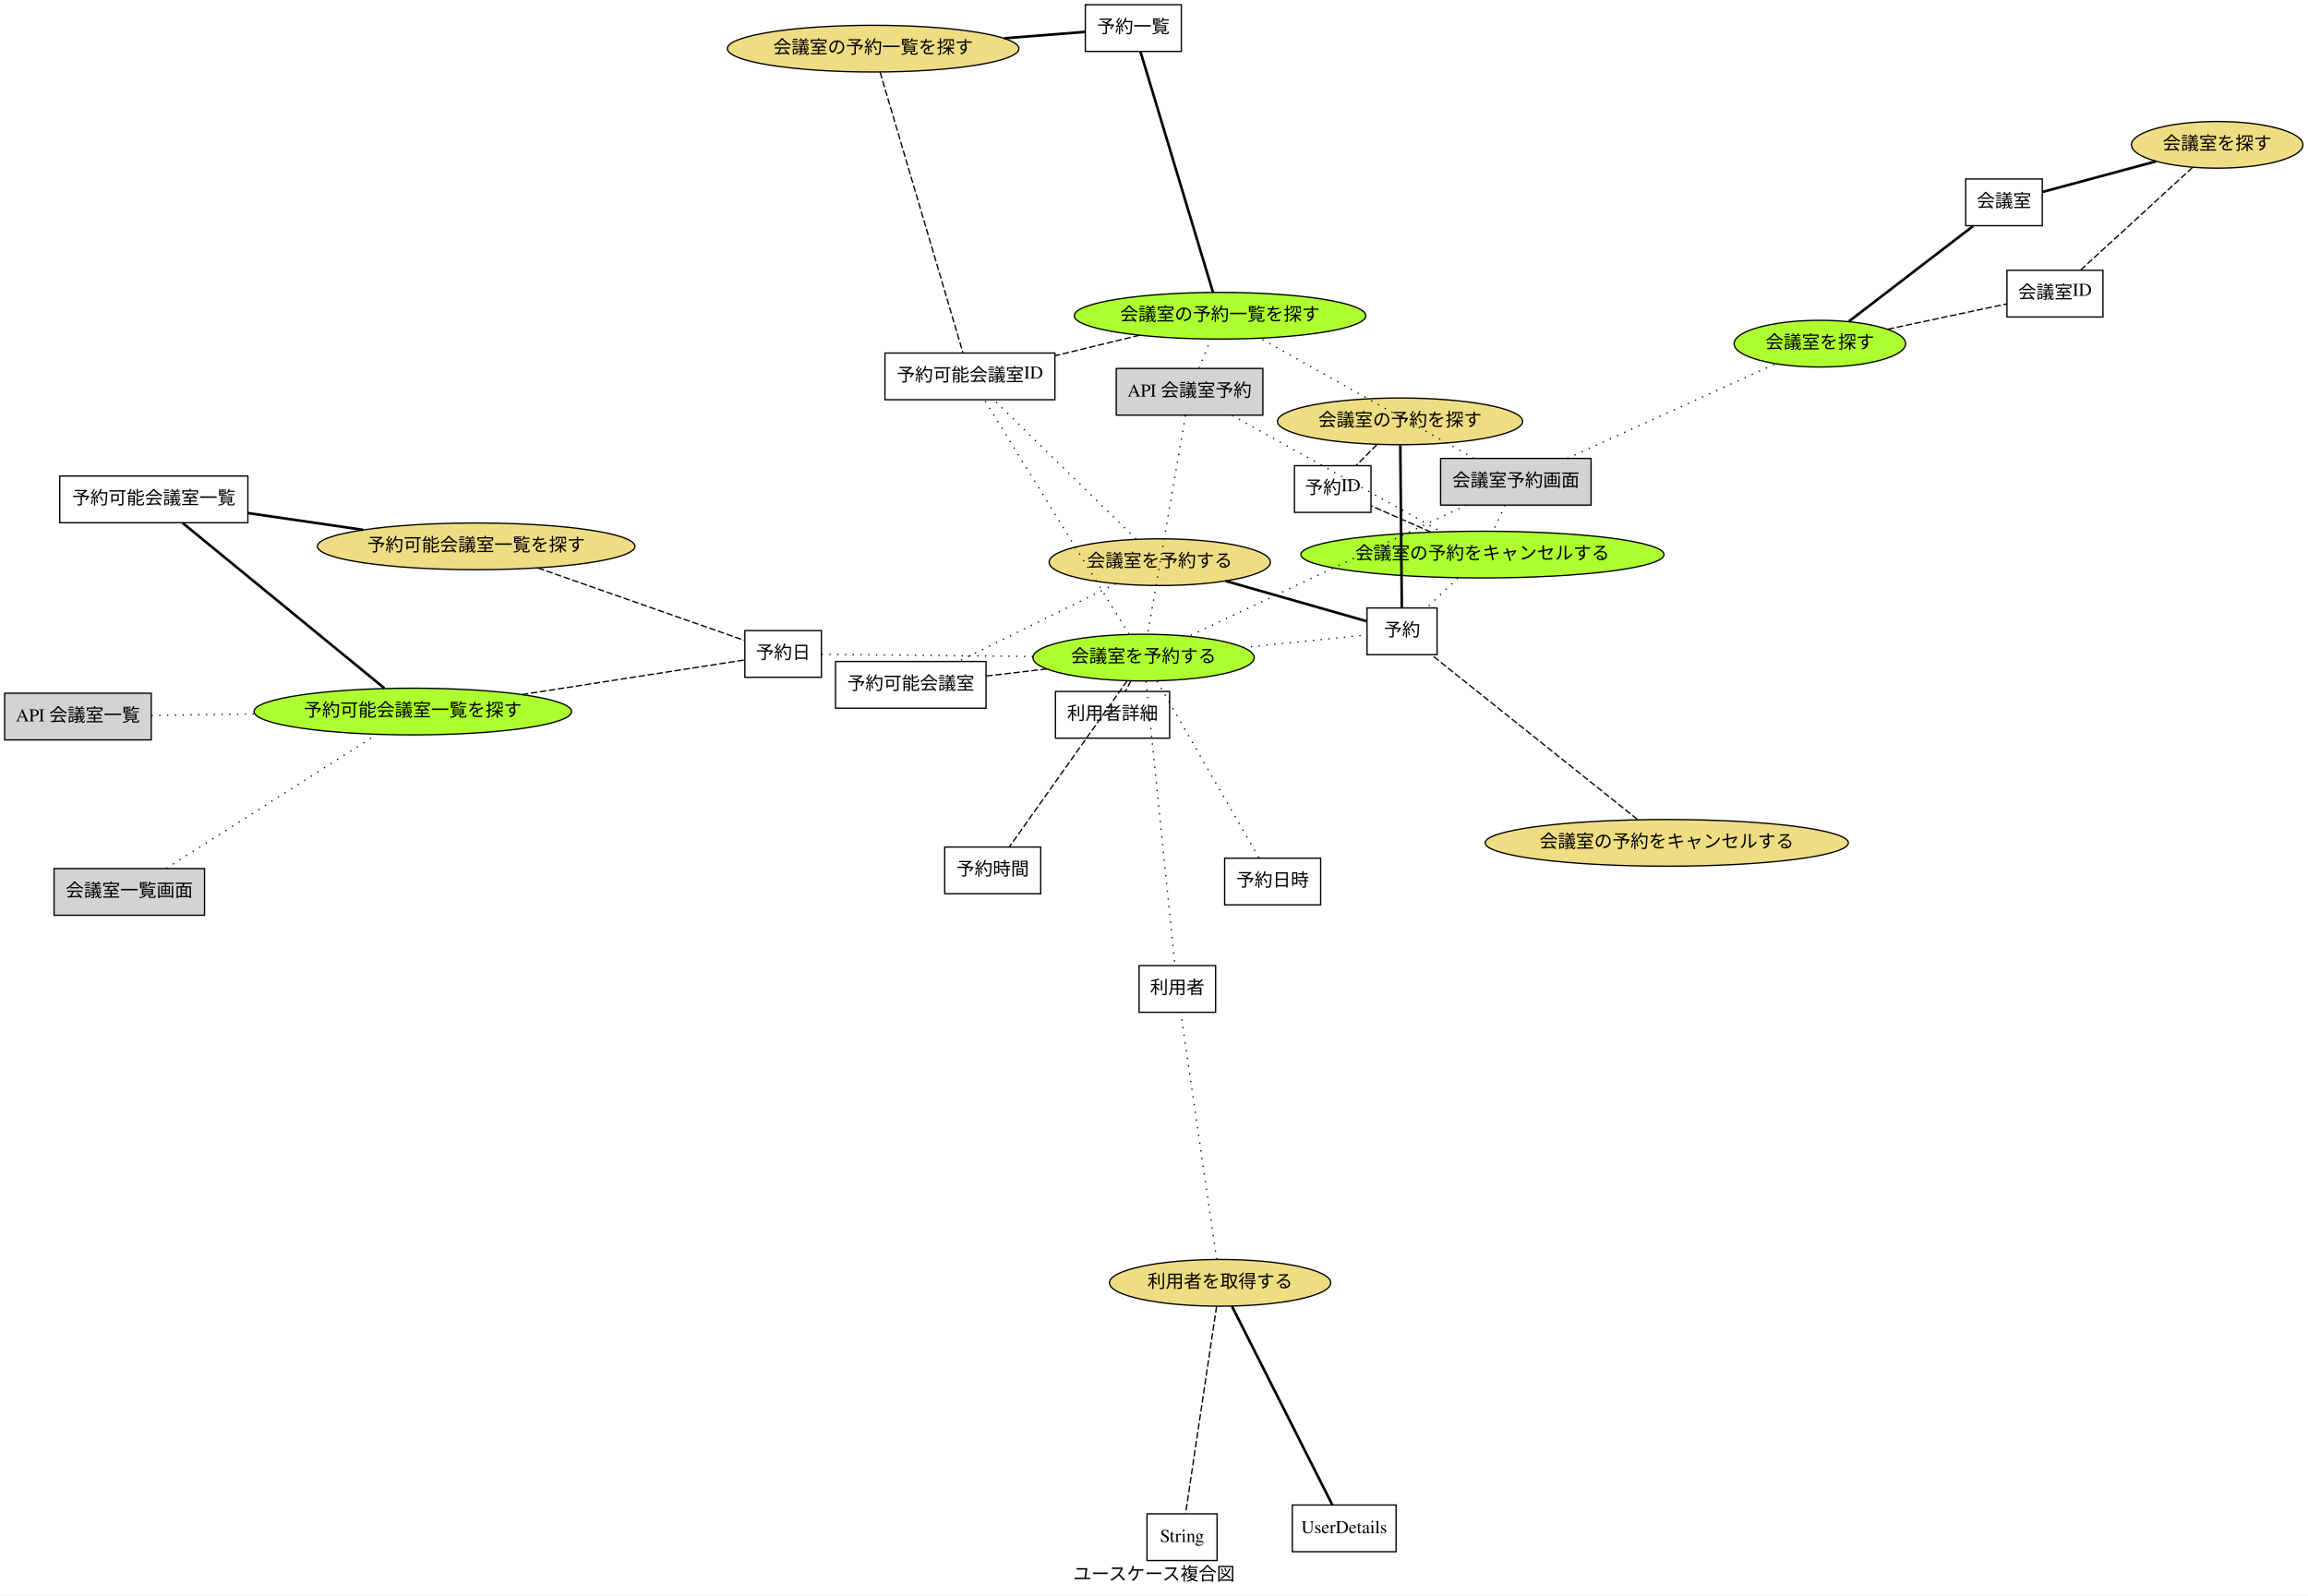
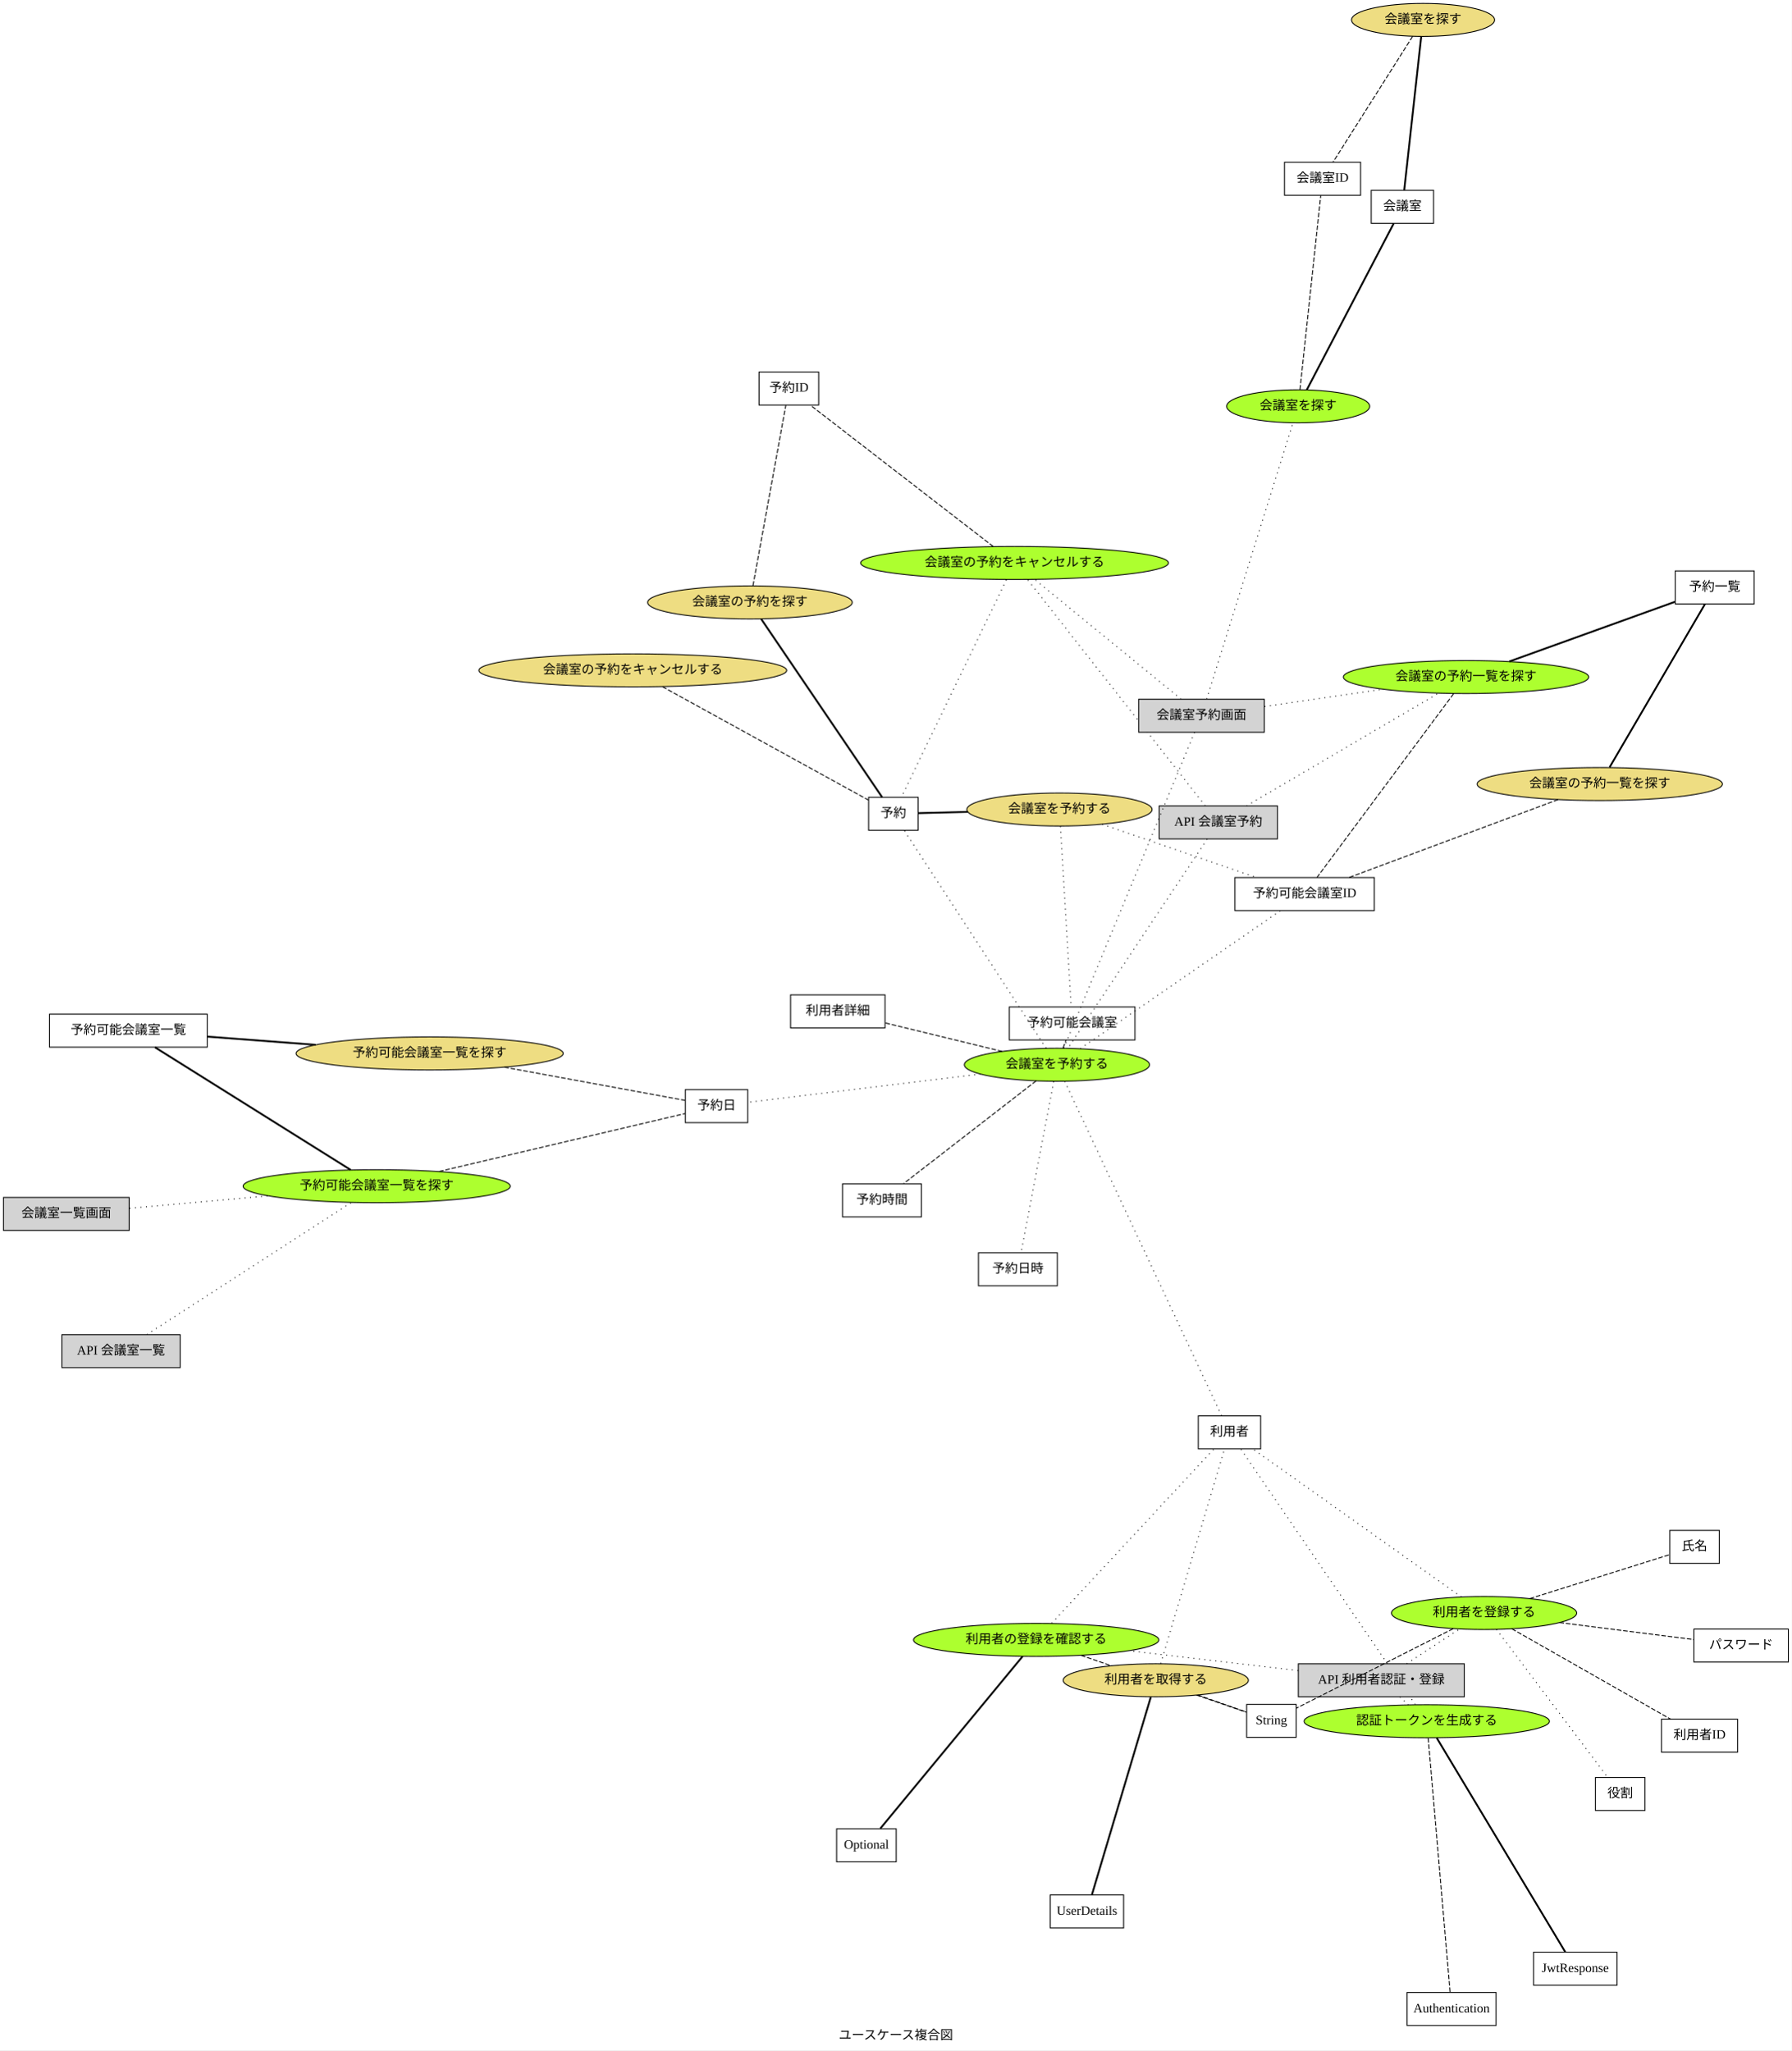
- <svg xmlns="http://www.w3.org/2000/svg" xmlns:xlink="http://www.w3.org/1999/xlink" width="1779px" height="1230px" viewBox="0.00 0.00 1779.00 1230.00">
-   <g id="graph0" class="graph" transform="scale(1.0 1.0) rotate(0) translate(4 1203)">
-     <polygon fill="white" stroke="transparent" points="-4,27 -4,-1203 1775,-1203 1775,27 -4,27" />
-     <text text-anchor="middle" x="885.5" y="15.2" font-family="Times,serif" font-size="14.00">ユースケース複合図</text>
+ <svg xmlns="http://www.w3.org/2000/svg" xmlns:xlink="http://www.w3.org/1999/xlink" width="1954px" height="2236px" viewBox="0.00 0.00 1954.00 2236.00">
+   <g id="graph0" class="graph" transform="scale(1.0 1.0) rotate(0) translate(4 2209)">
+     <polygon fill="white" stroke="transparent" points="-4,27 -4,-2209 1950,-2209 1950,27 -4,27" />
+     <text text-anchor="middle" x="973" y="15.2" font-family="Times New Roman,serif" font-size="14.00">ユースケース複合図
+         </text>
    <g id="node1" class="node">
      <g id="a_node1">
        <a xlink:href="https://github.com/system-sekkei/library/tree/master/src/main/java/mrs/application/coordinator/reservation/ReservationCoordinator.java" xlink:title="ReservationCoordinator.cancelReservedMeetingRoom(ReservationId)">
-           <ellipse fill="greenyellow" stroke="black" cx="1138.66" cy="-775.47" rx="139.98" ry="18" />
-           <text text-anchor="middle" x="1138.66" y="-771.77" font-family="Times,serif" font-size="14.00">
-                         会議室の予約をキャンセルする
+           <ellipse fill="greenyellow" stroke="black" cx="1102.43" cy="-1595.03" rx="167.87" ry="18" />
+           <text text-anchor="middle" x="1102.43" y="-1591.33" font-family="Times New Roman,serif" font-size="14.00">会議室の予約をキャンセルする
                    </text>
        </a>
      </g>
    </g>
    <g id="node2" class="node">
      <g id="a_node2">
        <a xlink:title="ReservationId">
-           <polygon fill="none" stroke="black" points="1052.75,-844 993.75,-844 993.75,-808 1052.75,-808 1052.75,-844" />
-           <text text-anchor="middle" x="1023.25" y="-822.3" font-family="Times,serif" font-size="14.00">予約ID
+           <polygon fill="none" stroke="black" points="888.81,-1803.25 823.81,-1803.25 823.81,-1767.25 888.81,-1767.25 888.81,-1803.25" />
+           <text text-anchor="middle" x="856.31" y="-1781.55" font-family="Times New Roman,serif" font-size="14.00">予約ID
                    </text>
        </a>
      </g>
    </g>
    <g id="edge1" class="edge">
-       <path fill="none" stroke="black" stroke-dasharray="5,2" d="M1098.94,-792.86C1083.82,-799.48 1066.86,-806.9 1052.83,-813.05" />
+       <path fill="none" stroke="black" stroke-dasharray="5,2" d="M1079.28,-1612.92C1032.49,-1649.09 927.13,-1730.52 879.94,-1766.99" />
    </g>
    <g id="node3" class="node">
      <g id="a_node3">
        <a xlink:title="Reservation">
-           <polygon fill="none" stroke="black" points="1103.7,-734.31 1049.7,-734.31 1049.7,-698.31 1103.7,-698.31 1103.7,-734.31" />
-           <text text-anchor="middle" x="1076.7" y="-712.61" font-family="Times,serif" font-size="14.00">予約
+           <polygon fill="none" stroke="black" points="997.26,-1339.46 943.26,-1339.46 943.26,-1303.46 997.26,-1303.46 997.26,-1339.46" />
+           <text text-anchor="middle" x="970.26" y="-1317.76" font-family="Times New Roman,serif" font-size="14.00">予約
                    </text>
        </a>
      </g>
    </g>
    <g id="edge2" class="edge">
-       <path fill="none" stroke="black" stroke-dasharray="1,5" d="M1119.73,-757.4C1112.19,-750.19 1103.51,-741.91 1095.94,-734.68" />
-     </g>
-     <g id="node24" class="node">
-       <g id="a_node24">
+       <path fill="none" stroke="black" stroke-dasharray="1,5" d="M1093.55,-1576.65C1069.48,-1526.82 1003.13,-1389.5 979.1,-1339.76" />
+     </g>
+     <g id="node36" class="node">
+       <g id="a_node36">
        <a xlink:href="https://github.com/system-sekkei/library/tree/master/src/main/java/mrs/application/service/reservation/ReservationService.java" xlink:title="ReservationService.findOne(ReservationId)">
-           <ellipse fill="#eedd82" stroke="black" cx="1075.16" cy="-878.17" rx="94.48" ry="18" />
-           <text text-anchor="middle" x="1075.16" y="-874.47" font-family="Times,serif" font-size="14.00">
-                         会議室の予約を探す
-                     </text>
-         </a>
-       </g>
-     </g>
-     <g id="edge27" class="edge">
-       <path fill="none" stroke="black" stroke-width="2" d="M1076.53,-734.56C1076.23,-765.65 1075.63,-828.53 1075.34,-859.74" />
-     </g>
-     <g id="node26" class="node">
-       <g id="a_node26">
+           <ellipse fill="#eedd82" stroke="black" cx="813.85" cy="-1551.99" rx="111.58" ry="18" />
+           <text text-anchor="middle" x="813.85" y="-1548.29" font-family="Times New Roman,serif" font-size="14.00">会議室の予約を探す
+                     </text>
+         </a>
+       </g>
+     </g>
+     <g id="edge42" class="edge">
+       <path fill="none" stroke="black" stroke-width="2" d="M957.99,-1339.55C928.75,-1382.64 855.25,-1490.98 826.07,-1533.98" />
+     </g>
+     <g id="node38" class="node">
+       <g id="a_node38">
        <a xlink:href="https://github.com/system-sekkei/library/tree/master/src/main/java/mrs/application/service/reservation/ReservationService.java" xlink:title="ReservationService.reserve(Reservation)">
-           <ellipse fill="#eedd82" stroke="black" cx="889.94" cy="-769.62" rx="85.29" ry="18" />
-           <text text-anchor="middle" x="889.94" y="-765.92" font-family="Times,serif" font-size="14.00">
-                         会議室を予約する
-                     </text>
-         </a>
-       </g>
-     </g>
-     <g id="edge31" class="edge">
-       <path fill="none" stroke="black" stroke-width="2" d="M1049.54,-724.06C1021.12,-732.18 975.82,-745.11 940.73,-755.12" />
+           <ellipse fill="#eedd82" stroke="black" cx="1151.39" cy="-1326.1" rx="100.98" ry="18" />
+           <text text-anchor="middle" x="1151.39" y="-1322.4" font-family="Times New Roman,serif" font-size="14.00">会議室を予約する
+                     </text>
+         </a>
+       </g>
+     </g>
+     <g id="edge46" class="edge">
+       <path fill="none" stroke="black" stroke-width="2" d="M997.38,-1322.16C1012.18,-1322.53 1031.53,-1323.03 1051.49,-1323.54" />
    </g>
    <g id="node4" class="node">
      <g id="a_node4">
        <a xlink:title="ReservationsController">
-           <polygon fill="lightgray" stroke="black" points="969.41,-918.96 856.41,-918.96 856.41,-882.96 969.41,-882.96 969.41,-918.96" />
-           <text text-anchor="middle" x="912.91" y="-897.26" font-family="Times,serif" font-size="14.00">API
-                         会議室予約
+           <polygon fill="lightgray" stroke="black" points="1389.16,-1330.05 1260.16,-1330.05 1260.16,-1294.05 1389.16,-1294.05 1389.16,-1330.05" />
+           <text text-anchor="middle" x="1324.66" y="-1308.35" font-family="Times New Roman,serif" font-size="14.00">API 会議室予約
                    </text>
        </a>
      </g>
    </g>
    <g id="edge3" class="edge">
-       <path fill="none" stroke="black" stroke-dasharray="1,5" d="M945.74,-882.71C988.9,-858.72 1064.25,-816.83 1106.89,-793.13" />
+       <path fill="none" stroke="black" stroke-dasharray="1,5" d="M1310.42,-1330.18C1270.28,-1381.3 1156.55,-1526.12 1116.55,-1577.05" />
    </g>
    <g id="node6" class="node">
      <g id="a_node6">
        <a xlink:href="https://github.com/system-sekkei/library/tree/master/src/main/java/mrs/application/coordinator/reservation/ReservationCoordinator.java" xlink:title="ReservationCoordinator.reserveMeetingRoom(ReservedTime, ReservableRoom, ReservationUserDetails)">
-           <ellipse fill="greenyellow" stroke="black" cx="877.47" cy="-696.04" rx="85.29" ry="18" />
-           <text text-anchor="middle" x="877.47" y="-692.34" font-family="Times,serif" font-size="14.00">
-                         会議室を予約する
+           <ellipse fill="greenyellow" stroke="black" cx="1148.66" cy="-1047.74" rx="100.98" ry="18" />
+           <text text-anchor="middle" x="1148.66" y="-1044.04" font-family="Times New Roman,serif" font-size="14.00">会議室を予約する
                    </text>
        </a>
      </g>
    </g>
    <g id="edge13" class="edge">
-       <path fill="none" stroke="black" stroke-dasharray="1,5" d="M909.77,-882.78C903.04,-843.89 887.33,-753.03 880.61,-714.18" />
+       <path fill="none" stroke="black" stroke-dasharray="1,5" d="M1312.56,-1293.89C1280.33,-1245.48 1192.67,-1113.83 1160.61,-1065.69" />
    </g>
    <g id="node21" class="node">
      <g id="a_node21">
        <a xlink:href="https://github.com/system-sekkei/library/tree/master/src/main/java/mrs/application/coordinator/reservation/ReservationCoordinator.java" xlink:title="ReservationCoordinator.searchReservations(ReservableRoomId)">
-           <ellipse fill="greenyellow" stroke="black" cx="936.41" cy="-959.6" rx="112.38" ry="18" />
-           <text text-anchor="middle" x="936.41" y="-955.9" font-family="Times,serif" font-size="14.00">
-                         会議室の予約一覧を探す
+           <ellipse fill="greenyellow" stroke="black" cx="1594.81" cy="-1470.6" rx="133.78" ry="18" />
+           <text text-anchor="middle" x="1594.81" y="-1466.9" font-family="Times New Roman,serif" font-size="14.00">会議室の予約一覧を探す
                    </text>
        </a>
      </g>
    </g>
    <g id="edge24" class="edge">
-       <path fill="none" stroke="black" stroke-dasharray="1,5" d="M920.22,-919.19C923.07,-926.32 926.34,-934.47 929.19,-941.58" />
+       <path fill="none" stroke="black" stroke-dasharray="1,5" d="M1355.39,-1330.09C1407.52,-1360.68 1512.69,-1422.4 1564.52,-1452.82" />
    </g>
    <g id="node5" class="node">
      <g id="a_node5">
        <a xlink:title="ReservationsController">
-           <polygon fill="lightgray" stroke="black" points="1222.4,-849.61 1106.4,-849.61 1106.4,-813.61 1222.4,-813.61 1222.4,-849.61" />
-           <text text-anchor="middle" x="1164.4" y="-827.91" font-family="Times,serif" font-size="14.00">
-                         会議室予約画面
+           <polygon fill="lightgray" stroke="black" points="1374.78,-1446.38 1237.78,-1446.38 1237.78,-1410.38 1374.78,-1410.38 1374.78,-1446.38" />
+           <text text-anchor="middle" x="1306.28" y="-1424.68" font-family="Times New Roman,serif" font-size="14.00">会議室予約画面
                    </text>
        </a>
      </g>
    </g>
    <g id="edge4" class="edge">
-       <path fill="none" stroke="black" stroke-dasharray="1,5" d="M1156.11,-813.54C1153.17,-807.13 1149.87,-799.92 1146.93,-793.51" />
+       <path fill="none" stroke="black" stroke-dasharray="1,5" d="M1284.08,-1446.53C1244.76,-1478.67 1163.37,-1545.21 1124.3,-1577.15" />
    </g>
    <g id="edge14" class="edge">
-       <path fill="none" stroke="black" stroke-dasharray="1,5" d="M1126.3,-813.61C1070.35,-787.17 966.76,-738.23 912.58,-712.62" />
+       <path fill="none" stroke="black" stroke-dasharray="1,5" d="M1298.78,-1410.28C1272.23,-1346.16 1182.83,-1130.25 1156.2,-1065.96" />
    </g>
    <g id="node14" class="node">
      <g id="a_node14">
        <a xlink:href="https://github.com/system-sekkei/library/tree/master/src/main/java/mrs/application/coordinator/reservation/ReservationCoordinator.java" xlink:title="ReservationCoordinator.searchMeetingRoom(RoomId)">
-           <ellipse fill="greenyellow" stroke="black" cx="1398.75" cy="-938.06" rx="66.09" ry="18" />
-           <text text-anchor="middle" x="1398.75" y="-934.36" font-family="Times,serif" font-size="14.00">
-                         会議室を探す
+           <ellipse fill="greenyellow" stroke="black" cx="1411.76" cy="-1765.87" rx="77.99" ry="18" />
+           <text text-anchor="middle" x="1411.76" y="-1762.17" font-family="Times New Roman,serif" font-size="14.00">会議室を探す
                    </text>
        </a>
      </g>
    </g>
    <g id="edge17" class="edge">
-       <path fill="none" stroke="black" stroke-dasharray="1,5" d="M1204.15,-849.67C1249.21,-870.13 1321.9,-903.15 1364.52,-922.52" />
+       <path fill="none" stroke="black" stroke-dasharray="1,5" d="M1311.95,-1446.53C1330.27,-1505.13 1387.71,-1688.91 1406.06,-1747.64" />
    </g>
    <g id="edge25" class="edge">
-       <path fill="none" stroke="black" stroke-dasharray="1,5" d="M1132.22,-849.68C1088.4,-874.28 1010.49,-918.01 967.33,-942.24" />
+       <path fill="none" stroke="black" stroke-dasharray="1,5" d="M1375.02,-1438.44C1413.69,-1444.1 1462.44,-1451.23 1504.2,-1457.34" />
    </g>
    <g id="edge8" class="edge">
-       <path fill="none" stroke="black" stroke-dasharray="1,5" d="M954.21,-703.85C987.76,-707.26 1024.96,-711.05 1049.46,-713.54" />
+       <path fill="none" stroke="black" stroke-dasharray="1,5" d="M1136.95,-1065.7C1104.63,-1115.3 1014.39,-1253.76 982.01,-1303.44" />
    </g>
    <g id="node7" class="node">
      <g id="a_node7">
        <a xlink:title="ReservationUserDetails">
-           <polygon fill="none" stroke="black" points="897.54,-669.95 809.54,-669.95 809.54,-633.95 897.54,-633.95 897.54,-669.95" />
-           <text text-anchor="middle" x="853.54" y="-648.25" font-family="Times,serif" font-size="14.00">
-                         利用者詳細
+           <polygon fill="none" stroke="black" points="961.16,-1123.96 858.16,-1123.96 858.16,-1087.96 961.16,-1087.96 961.16,-1123.96" />
+           <text text-anchor="middle" x="909.66" y="-1102.26" font-family="Times New Roman,serif" font-size="14.00">利用者詳細
                    </text>
        </a>
      </g>
    </g>
    <g id="edge5" class="edge">
-       <path fill="none" stroke="black" stroke-dasharray="5,2" d="M867.74,-678.11C866.29,-675.44 864.79,-672.68 863.34,-670.01" />
+       <path fill="none" stroke="black" stroke-dasharray="5,2" d="M1088.97,-1062.28C1049.7,-1071.85 998.82,-1084.24 961.3,-1093.38" />
    </g>
    <g id="node8" class="node">
      <g id="a_node8">
        <a xlink:title="ReservedTime">
-           <polygon fill="none" stroke="black" points="798.18,-550.02 724.18,-550.02 724.18,-514.02 798.18,-514.02 798.18,-550.02" />
-           <text text-anchor="middle" x="761.18" y="-528.32" font-family="Times,serif" font-size="14.00">予約時間
+           <polygon fill="none" stroke="black" points="1000.81,-917.79 914.81,-917.79 914.81,-881.79 1000.81,-881.79 1000.81,-917.79" />
+           <text text-anchor="middle" x="957.81" y="-896.09" font-family="Times New Roman,serif" font-size="14.00">予約時間
                    </text>
        </a>
      </g>
    </g>
    <g id="edge6" class="edge">
-       <path fill="none" stroke="black" stroke-dasharray="5,2" d="M864.81,-678.17C842.5,-646.71 796.44,-581.74 774.01,-550.12" />
+       <path fill="none" stroke="black" stroke-dasharray="5,2" d="M1126.02,-1030.19C1089.58,-1001.95 1018.3,-946.68 981.32,-918.02" />
    </g>
    <g id="node9" class="node">
      <g id="a_node9">
        <a xlink:title="ReservableRoom">
-           <polygon fill="none" stroke="black" points="756.03,-693.05 640.03,-693.05 640.03,-657.05 756.03,-657.05 756.03,-693.05" />
-           <text text-anchor="middle" x="698.03" y="-671.35" font-family="Times,serif" font-size="14.00">
-                         予約可能会議室
+           <polygon fill="none" stroke="black" points="1233.74,-1110.77 1096.74,-1110.77 1096.74,-1074.77 1233.74,-1074.77 1233.74,-1110.77" />
+           <text text-anchor="middle" x="1165.24" y="-1089.07" font-family="Times New Roman,serif" font-size="14.00">予約可能会議室
                    </text>
        </a>
      </g>
    </g>
    <g id="edge7" class="edge">
-       <path fill="none" stroke="black" stroke-dasharray="5,2" d="M802.93,-687.32C787.33,-685.49 771.1,-683.59 756.2,-681.85" />
+       <path fill="none" stroke="black" stroke-dasharray="5,2" d="M1155.31,-1065.8C1156.39,-1068.74 1157.51,-1071.78 1158.59,-1074.71" />
    </g>
    <g id="node10" class="node">
      <g id="a_node10">
        <a xlink:title="User">
-           <polygon fill="none" stroke="black" points="933,-458.63 874,-458.63 874,-422.63 933,-422.63 933,-458.63" />
-           <text text-anchor="middle" x="903.5" y="-436.93" font-family="Times,serif" font-size="14.00">利用者
+           <polygon fill="none" stroke="black" points="1370.81,-664.8 1302.81,-664.8 1302.81,-628.8 1370.81,-628.8 1370.81,-664.8" />
+           <text text-anchor="middle" x="1336.81" y="-643.1" font-family="Times New Roman,serif" font-size="14.00">利用者
                    </text>
        </a>
      </g>
    </g>
    <g id="edge9" class="edge">
-       <path fill="none" stroke="black" stroke-dasharray="1,5" d="M879.34,-677.67C884.15,-630.54 896.86,-505.77 901.64,-458.83" />
+       <path fill="none" stroke="black" stroke-dasharray="1,5" d="M1157.11,-1029.74C1188.28,-963.3 1296.67,-732.33 1328.16,-665.22" />
    </g>
    <g id="node11" class="node">
      <g id="a_node11">
        <a xlink:title="ReservedDateTime">
-           <polygon fill="none" stroke="black" points="1013.94,-541.42 939.94,-541.42 939.94,-505.42 1013.94,-505.42 1013.94,-541.42" />
-           <text text-anchor="middle" x="976.94" y="-519.72" font-family="Times,serif" font-size="14.00">予約日時
+           <polygon fill="none" stroke="black" points="1149.06,-842.64 1063.06,-842.64 1063.06,-806.64 1149.06,-806.64 1149.06,-842.64" />
+           <text text-anchor="middle" x="1106.06" y="-820.94" font-family="Times New Roman,serif" font-size="14.00">予約日時
                    </text>
        </a>
      </g>
    </g>
    <g id="edge10" class="edge">
-       <path fill="none" stroke="black" stroke-dasharray="1,5" d="M887.93,-677.89C907.03,-644.74 947.36,-574.75 966.47,-541.58" />
+       <path fill="none" stroke="black" stroke-dasharray="1,5" d="M1145.17,-1029.49C1137.17,-987.55 1117.53,-884.72 1109.53,-842.84" />
    </g>
    <g id="node12" class="node">
      <g id="a_node12">
        <a xlink:title="ReservedDate">
-           <polygon fill="none" stroke="black" points="629.13,-716.87 570.13,-716.87 570.13,-680.87 629.13,-680.87 629.13,-716.87" />
-           <text text-anchor="middle" x="599.63" y="-695.17" font-family="Times,serif" font-size="14.00">予約日
+           <polygon fill="none" stroke="black" points="811.43,-1020.59 743.43,-1020.59 743.43,-984.59 811.43,-984.59 811.43,-1020.59" />
+           <text text-anchor="middle" x="777.43" y="-998.89" font-family="Times New Roman,serif" font-size="14.00">予約日
                    </text>
        </a>
      </g>
    </g>
    <g id="edge11" class="edge">
-       <path fill="none" stroke="black" stroke-dasharray="1,5" d="M792.22,-696.91C736.71,-697.47 667.69,-698.18 629.17,-698.57" />
+       <path fill="none" stroke="black" stroke-dasharray="1,5" d="M1065.35,-1037.61C985.4,-1027.89 868.62,-1013.68 811.48,-1006.74" />
    </g>
    <g id="node13" class="node">
      <g id="a_node13">
        <a xlink:title="ReservableRoomId">
-           <polygon fill="none" stroke="black" points="809.12,-930.84 678.12,-930.84 678.12,-894.84 809.12,-894.84 809.12,-930.84" />
-           <text text-anchor="middle" x="743.62" y="-909.14" font-family="Times,serif" font-size="14.00">
-                         予約可能会議室ID
+           <polygon fill="none" stroke="black" points="1494.77,-1251.9 1342.77,-1251.9 1342.77,-1215.9 1494.77,-1215.9 1494.77,-1251.9" />
+           <text text-anchor="middle" x="1418.77" y="-1230.2" font-family="Times New Roman,serif" font-size="14.00">予約可能会議室ID
                    </text>
        </a>
      </g>
    </g>
    <g id="edge12" class="edge">
-       <path fill="none" stroke="black" stroke-dasharray="1,5" d="M866.29,-714.15C841.09,-754.96 780.12,-853.72 754.86,-894.63" />
+       <path fill="none" stroke="black" stroke-dasharray="1,5" d="M1174.07,-1065.26C1225.29,-1100.56 1340.46,-1179.93 1392.43,-1215.75" />
    </g>
    <g id="node16" class="node">
      <g id="a_node16">
        <a xlink:title="RoomId">
-           <polygon fill="none" stroke="black" points="1616.94,-994.62 1542.94,-994.62 1542.94,-958.62 1616.94,-958.62 1616.94,-994.62" />
-           <text text-anchor="middle" x="1579.94" y="-972.92" font-family="Times,serif" font-size="14.00">
-                         会議室ID
+           <polygon fill="none" stroke="black" points="1479.82,-2032.05 1396.82,-2032.05 1396.82,-1996.05 1479.82,-1996.05 1479.82,-2032.05" />
+           <text text-anchor="middle" x="1438.32" y="-2010.35" font-family="Times New Roman,serif" font-size="14.00">会議室ID
                    </text>
        </a>
      </g>
    </g>
    <g id="edge16" class="edge">
-       <path fill="none" stroke="black" stroke-dasharray="5,2" d="M1451.16,-949.21C1480.52,-955.46 1516.45,-963.11 1542.88,-968.73" />
+       <path fill="none" stroke="black" stroke-dasharray="5,2" d="M1413.71,-1784.12C1418.62,-1830.02 1431.45,-1949.85 1436.37,-1995.77" />
    </g>
    <g id="node15" class="node">
      <g id="a_node15">
        <a xlink:title="MeetingRoom">
-           <polygon fill="none" stroke="black" points="1570.17,-1065.02 1511.17,-1065.02 1511.17,-1029.02 1570.17,-1029.02 1570.17,-1065.02" />
-           <text text-anchor="middle" x="1540.67" y="-1043.32" font-family="Times,serif" font-size="14.00">
-                         会議室
+           <polygon fill="none" stroke="black" points="1559.41,-2001.46 1491.41,-2001.46 1491.41,-1965.46 1559.41,-1965.46 1559.41,-2001.46" />
+           <text text-anchor="middle" x="1525.41" y="-1979.76" font-family="Times New Roman,serif" font-size="14.00">会議室
                    </text>
        </a>
      </g>
    </g>
    <g id="edge15" class="edge">
-       <path fill="none" stroke="black" stroke-width="2" d="M1516.92,-1028.78C1490.25,-1008.31 1447.29,-975.33 1421.17,-955.28" />
-     </g>
-     <g id="node27" class="node">
-       <g id="a_node27">
+       <path fill="none" stroke="black" stroke-width="2" d="M1515.92,-1965.28C1494.47,-1924.22 1442.49,-1824.71 1421.15,-1783.84" />
+     </g>
+     <g id="node39" class="node">
+       <g id="a_node39">
        <a xlink:href="https://github.com/system-sekkei/library/tree/master/src/main/java/mrs/application/service/room/RoomService.java" xlink:title="RoomService.findMeetingRoom(RoomId)">
-           <ellipse fill="#eedd82" stroke="black" cx="1704.99" cy="-1091.35" rx="66.09" ry="18" />
-           <text text-anchor="middle" x="1704.99" y="-1087.65" font-family="Times,serif" font-size="14.00">
-                         会議室を探す
-                     </text>
-         </a>
-       </g>
-     </g>
-     <g id="edge34" class="edge">
-       <path fill="none" stroke="black" stroke-width="2" d="M1570.43,-1055.05C1594.75,-1061.61 1629.59,-1071.01 1657.73,-1078.6" />
+           <ellipse fill="#eedd82" stroke="black" cx="1547.94" cy="-2187.27" rx="77.99" ry="18" />
+           <text text-anchor="middle" x="1547.94" y="-2183.57" font-family="Times New Roman,serif" font-size="14.00">会議室を探す
+                     </text>
+         </a>
+       </g>
+     </g>
+     <g id="edge49" class="edge">
+       <path fill="none" stroke="black" stroke-width="2" d="M1527.41,-2001.54C1531.69,-2040.22 1541.68,-2130.58 1545.95,-2169.22" />
    </g>
    <g id="node17" class="node">
      <g id="a_node17">
        <a xlink:href="https://github.com/system-sekkei/library/tree/master/src/main/java/mrs/application/coordinator/reservation/ReservationCoordinator.java" xlink:title="ReservationCoordinator.searchReservableRooms(ReservedDate)">
-           <ellipse fill="greenyellow" stroke="black" cx="314.21" cy="-654.47" rx="122.38" ry="18" />
-           <text text-anchor="middle" x="314.21" y="-650.77" font-family="Times,serif" font-size="14.00">
-                         予約可能会議室一覧を探す
+           <ellipse fill="greenyellow" stroke="black" cx="406.79" cy="-915.28" rx="145.67" ry="18" />
+           <text text-anchor="middle" x="406.79" y="-911.58" font-family="Times New Roman,serif" font-size="14.00">予約可能会議室一覧を探す
                    </text>
        </a>
      </g>
    </g>
    <g id="edge19" class="edge">
-       <path fill="none" stroke="black" stroke-dasharray="5,2" d="M398.3,-667.55C456.19,-676.56 529.64,-687.98 569.9,-694.24" />
+       <path fill="none" stroke="black" stroke-dasharray="5,2" d="M474.77,-931.3C554.18,-950.01 682.44,-980.22 743.29,-994.55" />
    </g>
    <g id="node18" class="node">
      <g id="a_node18">
        <a xlink:title="ReservableRooms">
-           <polygon fill="none" stroke="black" points="187.06,-836.04 42.06,-836.04 42.06,-800.04 187.06,-800.04 187.06,-836.04" />
-           <text text-anchor="middle" x="114.56" y="-814.34" font-family="Times,serif" font-size="14.00">
-                         予約可能会議室一覧
+           <polygon fill="none" stroke="black" points="222,-1102.92 50,-1102.92 50,-1066.92 222,-1066.92 222,-1102.92" />
+           <text text-anchor="middle" x="136" y="-1081.22" font-family="Times New Roman,serif" font-size="14.00">予約可能会議室一覧
                    </text>
        </a>
      </g>
    </g>
    <g id="edge18" class="edge">
-       <path fill="none" stroke="black" stroke-width="2" d="M136.69,-799.91C175.17,-768.39 253.95,-703.84 292.29,-672.43" />
-     </g>
-     <g id="node28" class="node">
-       <g id="a_node28">
+       <path fill="none" stroke="black" stroke-width="2" d="M164.97,-1066.77C217.23,-1034.03 326.62,-965.51 378.42,-933.05" />
+     </g>
+     <g id="node40" class="node">
+       <g id="a_node40">
        <a xlink:href="https://github.com/system-sekkei/library/tree/master/src/main/java/mrs/application/service/room/RoomService.java" xlink:title="RoomService.findReservableRooms(ReservedDate)">
-           <ellipse fill="#eedd82" stroke="black" cx="363.03" cy="-781.83" rx="122.38" ry="18" />
-           <text text-anchor="middle" x="363.03" y="-778.13" font-family="Times,serif" font-size="14.00">
-                         予約可能会議室一覧を探す
-                     </text>
-         </a>
-       </g>
-     </g>
-     <g id="edge36" class="edge">
-       <path fill="none" stroke="black" stroke-width="2" d="M187.1,-807.47C214.88,-803.42 246.87,-798.76 275.89,-794.53" />
+           <ellipse fill="#eedd82" stroke="black" cx="464.53" cy="-1060.07" rx="145.67" ry="18" />
+           <text text-anchor="middle" x="464.53" y="-1056.37" font-family="Times New Roman,serif" font-size="14.00">予約可能会議室一覧を探す
+                     </text>
+         </a>
+       </g>
+     </g>
+     <g id="edge51" class="edge">
+       <path fill="none" stroke="black" stroke-width="2" d="M222.32,-1078.39C258.34,-1075.67 300.88,-1072.45 340.18,-1069.48" />
    </g>
    <g id="node19" class="node">
      <g id="a_node19">
        <a xlink:title="RoomsController">
-           <polygon fill="lightgray" stroke="black" points="112.59,-668.6 -0.41,-668.6 -0.41,-632.6 112.59,-632.6 112.59,-668.6" />
-           <text text-anchor="middle" x="56.09" y="-646.9" font-family="Times,serif" font-size="14.00">API
-                         会議室一覧
+           <polygon fill="lightgray" stroke="black" points="192.49,-753.35 63.49,-753.35 63.49,-717.35 192.49,-717.35 192.49,-753.35" />
+           <text text-anchor="middle" x="127.99" y="-731.65" font-family="Times New Roman,serif" font-size="14.00">API 会議室一覧
                    </text>
        </a>
      </g>
    </g>
    <g id="edge20" class="edge">
-       <path fill="none" stroke="black" stroke-dasharray="1,5" d="M112.73,-651.45C136.33,-651.81 164.7,-652.23 192.61,-652.65" />
+       <path fill="none" stroke="black" stroke-dasharray="1,5" d="M156,-753.42C209.57,-788 325.97,-863.13 379.21,-897.49" />
    </g>
    <g id="node20" class="node">
      <g id="a_node20">
        <a xlink:title="RoomsController">
-           <polygon fill="lightgray" stroke="black" points="153.66,-533.43 37.66,-533.43 37.66,-497.43 153.66,-497.43 153.66,-533.43" />
-           <text text-anchor="middle" x="95.66" y="-511.73" font-family="Times,serif" font-size="14.00">
-                         会議室一覧画面
+           <polygon fill="lightgray" stroke="black" points="136.82,-903.04 -0.18,-903.04 -0.18,-867.04 136.82,-867.04 136.82,-903.04" />
+           <text text-anchor="middle" x="68.32" y="-881.34" font-family="Times New Roman,serif" font-size="14.00">会議室一覧画面
                    </text>
        </a>
      </g>
    </g>
    <g id="edge21" class="edge">
-       <path fill="none" stroke="black" stroke-dasharray="1,5" d="M124.23,-533.6C166.35,-560.4 244.6,-610.19 286.32,-636.73" />
+       <path fill="none" stroke="black" stroke-dasharray="1,5" d="M137.23,-891.19C180.71,-895.08 238.04,-900.2 288.64,-904.73" />
    </g>
    <g id="edge23" class="edge">
-       <path fill="none" stroke="black" stroke-dasharray="5,2" d="M874.35,-944.55C853.54,-939.5 830.28,-933.86 809.22,-928.75" />
+       <path fill="none" stroke="black" stroke-dasharray="5,2" d="M1581.28,-1452.42C1548.52,-1408.36 1465.15,-1296.26 1432.34,-1252.14" />
    </g>
    <g id="node22" class="node">
      <g id="a_node22">
        <a xlink:title="Reservations">
-           <polygon fill="none" stroke="black" points="906.58,-1199.36 832.58,-1199.36 832.58,-1163.36 906.58,-1163.36 906.58,-1199.36" />
-           <text text-anchor="middle" x="869.58" y="-1177.66" font-family="Times,serif" font-size="14.00">
-                         予約一覧
+           <polygon fill="none" stroke="black" points="1908.98,-1586.32 1822.98,-1586.32 1822.98,-1550.32 1908.98,-1550.32 1908.98,-1586.32" />
+           <text text-anchor="middle" x="1865.98" y="-1564.62" font-family="Times New Roman,serif" font-size="14.00">予約一覧
                    </text>
        </a>
      </g>
    </g>
    <g id="edge22" class="edge">
-       <path fill="none" stroke="black" stroke-width="2" d="M875.05,-1163.21C887.61,-1121.53 918.41,-1019.32 930.96,-977.69" />
+       <path fill="none" stroke="black" stroke-width="2" d="M1822.71,-1552.72C1773.36,-1534.94 1692.95,-1505.96 1642.02,-1487.61" />
+     </g>
+     <g id="node37" class="node">
+       <g id="a_node37">
+         <a xlink:href="https://github.com/system-sekkei/library/tree/master/src/main/java/mrs/application/service/reservation/ReservationService.java" xlink:title="ReservationService.findReservations(ReservableRoomId)">
+           <ellipse fill="#eedd82" stroke="black" cx="1740.67" cy="-1353.9" rx="133.78" ry="18" />
+           <text text-anchor="middle" x="1740.67" y="-1350.2" font-family="Times New Roman,serif" font-size="14.00">会議室の予約一覧を探す
+                     </text>
+         </a>
+       </g>
+     </g>
+     <g id="edge44" class="edge">
+       <path fill="none" stroke="black" stroke-width="2" d="M1855.29,-1550.04C1831.62,-1509.53 1774.98,-1412.6 1751.33,-1372.13" />
+     </g>
+     <g id="node23" class="node">
+       <g id="a_node23">
+         <a xlink:href="https://github.com/system-sekkei/library/tree/master/src/main/java/mrs/application/service/auth/AuthService.java" xlink:title="AuthService.createJwtResponse(Authentication)">
+           <ellipse fill="greenyellow" stroke="black" cx="1551.97" cy="-331.69" rx="133.78" ry="18" />
+           <text text-anchor="middle" x="1551.97" y="-327.99" font-family="Times New Roman,serif" font-size="14.00">認証トークンを生成する
+                     </text>
+         </a>
+       </g>
+     </g>
+     <g id="edge28" class="edge">
+       <path fill="none" stroke="black" stroke-dasharray="1,5" d="M1539.47,-349.99C1501.44,-405.69 1387.41,-572.69 1349.34,-628.45" />
    </g>
    <g id="node25" class="node">
      <g id="a_node25">
-         <a xlink:href="https://github.com/system-sekkei/library/tree/master/src/main/java/mrs/application/service/reservation/ReservationService.java" xlink:title="ReservationService.findReservations(ReservableRoomId)">
-           <ellipse fill="#eedd82" stroke="black" cx="669.02" cy="-1165.5" rx="112.38" ry="18" />
-           <text text-anchor="middle" x="669.02" y="-1161.8" font-family="Times,serif" font-size="14.00">
-                         会議室の予約一覧を探す
+         <a xlink:title="Authentication">
+           <polygon fill="none" stroke="black" points="1627.53,-35.92 1530.53,-35.92 1530.53,0.08 1627.53,0.08 1627.53,-35.92" />
+           <text text-anchor="middle" x="1579.03" y="-14.22" font-family="Times New Roman,serif" font-size="14.00">Authentication
+                     </text>
+         </a>
+       </g>
+     </g>
+     <g id="edge27" class="edge">
+       <path fill="none" stroke="black" stroke-dasharray="5,2" d="M1553.54,-313.46C1558.33,-258.01 1572.67,-91.72 1577.46,-36.2" />
+     </g>
+     <g id="node24" class="node">
+       <g id="a_node24">
+         <a xlink:title="JwtResponse">
+           <polygon fill="none" stroke="black" points="1759.47,-79.85 1668.47,-79.85 1668.47,-43.85 1759.47,-43.85 1759.47,-79.85" />
+           <text text-anchor="middle" x="1713.97" y="-58.15" font-family="Times New Roman,serif" font-size="14.00">JwtResponse
+                     </text>
+         </a>
+       </g>
+     </g>
+     <g id="edge26" class="edge">
+       <path fill="none" stroke="black" stroke-width="2" d="M1703.09,-79.97C1673.58,-129.13 1592.26,-264.58 1562.81,-313.64" />
+     </g>
+     <g id="node26" class="node">
+       <g id="a_node26">
+         <a xlink:title="AuthController">
+           <polygon fill="lightgray" stroke="black" points="1592.91,-394.37 1411.91,-394.37 1411.91,-358.37 1592.91,-358.37 1592.91,-394.37" />
+           <text text-anchor="middle" x="1502.41" y="-372.67" font-family="Times New Roman,serif" font-size="14.00">API 利用者認証・登録
                    </text>
        </a>
      </g>
    </g>
    <g id="edge29" class="edge">
-       <path fill="none" stroke="black" stroke-width="2" d="M832.33,-1178.41C814.54,-1177.01 792.31,-1175.25 770.03,-1173.49" />
-     </g>
-     <g id="node23" class="node">
-       <g id="a_node23">
-         <a xlink:href="https://github.com/system-sekkei/library/tree/master/src/main/java/mrs/application/service/reservation/ReservationService.java" xlink:title="ReservationService.cancel(Reservation)">
-           <ellipse fill="#eedd82" stroke="black" cx="1280.75" cy="-553.24" rx="139.98" ry="18" />
-           <text text-anchor="middle" x="1280.75" y="-549.54" font-family="Times,serif" font-size="14.00">
-                         会議室の予約をキャンセルする
-                     </text>
-         </a>
-       </g>
-     </g>
-     <g id="edge26" class="edge">
-       <path fill="none" stroke="black" stroke-dasharray="5,2" d="M1258.13,-571.31C1218.91,-602.66 1138.71,-666.75 1099.42,-698.16" />
-     </g>
-     <g id="edge28" class="edge">
-       <path fill="none" stroke="black" stroke-dasharray="5,2" d="M1057.3,-860.22C1052.14,-855.03 1046.5,-849.36 1041.33,-844.16" />
+       <path fill="none" stroke="black" stroke-dasharray="1,5" d="M1522.57,-358.2C1525.68,-355.4 1528.89,-352.5 1531.99,-349.7" />
+     </g>
+     <g id="node27" class="node">
+       <g id="a_node27">
+         <a xlink:href="https://github.com/system-sekkei/library/tree/master/src/main/java/mrs/application/service/auth/AuthService.java" xlink:title="AuthService.createUser(UserId, Password, Name, String)">
+           <ellipse fill="greenyellow" stroke="black" cx="1614.5" cy="-449.76" rx="100.98" ry="18" />
+           <text text-anchor="middle" x="1614.5" y="-446.06" font-family="Times New Roman,serif" font-size="14.00">利用者を登録する
+                     </text>
+         </a>
+       </g>
+     </g>
+     <g id="edge36" class="edge">
+       <path fill="none" stroke="black" stroke-dasharray="1,5" d="M1530.12,-394.51C1547.75,-406.06 1570.46,-420.93 1587.88,-432.33" />
+     </g>
+     <g id="node33" class="node">
+       <g id="a_node33">
+         <a xlink:href="https://github.com/system-sekkei/library/tree/master/src/main/java/mrs/application/service/auth/AuthService.java" xlink:title="AuthService.findUserById(String)">
+           <ellipse fill="greenyellow" stroke="black" cx="1126.02" cy="-420.43" rx="133.78" ry="18" />
+           <text text-anchor="middle" x="1126.02" y="-416.73" font-family="Times New Roman,serif" font-size="14.00">利用者の登録を確認する
+                     </text>
+         </a>
+       </g>
+     </g>
+     <g id="edge40" class="edge">
+       <path fill="none" stroke="black" stroke-dasharray="1,5" d="M1411.77,-386.98C1356.09,-393.5 1284.65,-401.86 1227.13,-408.6" />
+     </g>
+     <g id="edge34" class="edge">
+       <path fill="none" stroke="black" stroke-dasharray="1,5" d="M1589.86,-467.25C1537.43,-504.45 1415.28,-591.12 1362.19,-628.79" />
+     </g>
+     <g id="node28" class="node">
+       <g id="a_node28">
+         <a xlink:title="String">
+           <polygon fill="none" stroke="black" points="1409.57,-350.13 1355.57,-350.13 1355.57,-314.13 1409.57,-314.13 1409.57,-350.13" />
+           <text text-anchor="middle" x="1382.57" y="-328.43" font-family="Times New Roman,serif" font-size="14.00">String
+                     </text>
+         </a>
+       </g>
    </g>
    <g id="edge30" class="edge">
-       <path fill="none" stroke="black" stroke-dasharray="5,2" d="M674.39,-1147.33C688.15,-1100.71 724.59,-977.28 738.3,-930.85" />
-     </g>
-     <g id="edge32" class="edge">
-       <path fill="none" stroke="black" stroke-dasharray="1,5" d="M856.07,-752.93C822.07,-736.17 769.84,-710.43 734.83,-693.18" />
-     </g>
-     <g id="edge33" class="edge">
-       <path fill="none" stroke="black" stroke-dasharray="1,5" d="M871.7,-787.47C843.66,-814.91 790.26,-867.19 762.08,-894.77" />
-     </g>
-     <g id="edge35" class="edge">
-       <path fill="none" stroke="black" stroke-dasharray="5,2" d="M1686,-1073.92C1662.77,-1052.61 1623.62,-1016.69 1599.94,-994.97" />
-     </g>
-     <g id="edge37" class="edge">
-       <path fill="none" stroke="black" stroke-dasharray="5,2" d="M410.63,-765.14C458.26,-748.44 530.06,-723.27 570.05,-709.24" />
+       <path fill="none" stroke="black" stroke-dasharray="5,2" d="M1580.78,-432.66C1534.54,-409.21 1452.37,-367.53 1409.81,-345.95" />
    </g>
    <g id="node29" class="node">
      <g id="a_node29">
-         <a xlink:href="https://github.com/system-sekkei/library/tree/master/src/main/java/mrs/application/service/user/ReservationUserDetailsService.java" xlink:title="ReservationUserDetailsService.loadUserByUsername(String)">
-           <ellipse fill="#eedd82" stroke="black" cx="936.46" cy="-214.06" rx="85.29" ry="18" />
-           <text text-anchor="middle" x="936.46" y="-210.36" font-family="Times,serif" font-size="14.00">
-                         利用者を取得する
-                     </text>
-         </a>
-       </g>
-     </g>
-     <g id="edge40" class="edge">
-       <path fill="none" stroke="black" stroke-dasharray="1,5" d="M933.82,-232.22C927.65,-274.64 912.34,-379.88 906.15,-422.39" />
+         <a xlink:title="Name">
+           <polygon fill="none" stroke="black" points="1870.99,-539.92 1816.99,-539.92 1816.99,-503.92 1870.99,-503.92 1870.99,-539.92" />
+           <text text-anchor="middle" x="1843.99" y="-518.22" font-family="Times New Roman,serif" font-size="14.00">氏名
+                     </text>
+         </a>
+       </g>
+     </g>
+     <g id="edge31" class="edge">
+       <path fill="none" stroke="black" stroke-dasharray="5,2" d="M1664.3,-465.42C1711.1,-480.13 1779.38,-501.6 1816.86,-513.39" />
+     </g>
+     <g id="node30" class="node">
+       <g id="a_node30">
+         <a xlink:title="Password">
+           <polygon fill="none" stroke="black" points="1946.29,-432.27 1843.29,-432.27 1843.29,-396.27 1946.29,-396.27 1946.29,-432.27" />
+           <text text-anchor="middle" x="1894.79" y="-410.57" font-family="Times New Roman,serif" font-size="14.00">パスワード
+                     </text>
+         </a>
+       </g>
+     </g>
+     <g id="edge32" class="edge">
+       <path fill="none" stroke="black" stroke-dasharray="5,2" d="M1696.71,-439.35C1744.04,-433.36 1802.07,-426.01 1843.05,-420.82" />
    </g>
    <g id="node31" class="node">
      <g id="a_node31">
-         <a xlink:title="String">
-           <polygon fill="none" stroke="black" points="934.11,-36 880.11,-36 880.11,0 934.11,0 934.11,-36" />
-           <text text-anchor="middle" x="907.11" y="-14.3" font-family="Times,serif" font-size="14.00">String
-                     </text>
-         </a>
-       </g>
+         <a xlink:title="UserId">
+           <polygon fill="none" stroke="black" points="1890.96,-333.99 1807.96,-333.99 1807.96,-297.99 1890.96,-297.99 1890.96,-333.99" />
+           <text text-anchor="middle" x="1849.46" y="-312.29" font-family="Times New Roman,serif" font-size="14.00">利用者ID
+                     </text>
+         </a>
+       </g>
+     </g>
+     <g id="edge33" class="edge">
+       <path fill="none" stroke="black" stroke-dasharray="5,2" d="M1644.74,-432.55C1689.36,-407.14 1772.44,-359.84 1817.84,-333.99" />
+     </g>
+     <g id="node32" class="node">
+       <g id="a_node32">
+         <a xlink:title="RoleName">
+           <polygon fill="none" stroke="black" points="1789.92,-270.39 1735.92,-270.39 1735.92,-234.39 1789.92,-234.39 1789.92,-270.39" />
+           <text text-anchor="middle" x="1762.92" y="-248.69" font-family="Times New Roman,serif" font-size="14.00">役割
+                     </text>
+         </a>
+       </g>
+     </g>
+     <g id="edge35" class="edge">
+       <path fill="none" stroke="black" stroke-dasharray="1,5" d="M1627.94,-431.9C1656.05,-394.51 1720.83,-308.36 1749.19,-270.64" />
    </g>
    <g id="edge39" class="edge">
-       <path fill="none" stroke="black" stroke-dasharray="5,2" d="M933.75,-195.97C928.16,-158.62 915.4,-73.36 909.81,-36.05" />
-     </g>
-     <g id="node30" class="node">
-       <g id="a_node30">
+       <path fill="none" stroke="black" stroke-dasharray="1,5" d="M1142.91,-438.58C1182.38,-480.96 1280.28,-586.1 1319.83,-628.58" />
+     </g>
+     <g id="edge38" class="edge">
+       <path fill="none" stroke="black" stroke-dasharray="5,2" d="M1174.88,-403.62C1228.38,-385.2 1312.26,-356.33 1355.22,-341.54" />
+     </g>
+     <g id="node34" class="node">
+       <g id="a_node34">
+         <a xlink:title="Optional">
+           <polygon fill="none" stroke="black" points="973.37,-214.41 908.37,-214.41 908.37,-178.41 973.37,-178.41 973.37,-214.41" />
+           <text text-anchor="middle" x="940.87" y="-192.71" font-family="Times New Roman,serif" font-size="14.00">Optional
+                     </text>
+         </a>
+       </g>
+     </g>
+     <g id="edge37" class="edge">
+       <path fill="none" stroke="black" stroke-width="2" d="M956.03,-214.74C990.92,-256.96 1076.59,-360.62 1111.18,-402.47" />
+     </g>
+     <g id="node35" class="node">
+       <g id="a_node35">
+         <a xlink:href="https://github.com/system-sekkei/library/tree/master/src/main/java/mrs/application/service/reservation/ReservationService.java" xlink:title="ReservationService.cancel(Reservation)">
+           <ellipse fill="#eedd82" stroke="black" cx="686.08" cy="-1477.87" rx="167.87" ry="18" />
+           <text text-anchor="middle" x="686.08" y="-1474.17" font-family="Times New Roman,serif" font-size="14.00">会議室の予約をキャンセルする
+                     </text>
+         </a>
+       </g>
+     </g>
+     <g id="edge41" class="edge">
+       <path fill="none" stroke="black" stroke-dasharray="5,2" d="M718.4,-1460.08C774.85,-1429.01 890.38,-1365.43 943.03,-1336.45" />
+     </g>
+     <g id="edge43" class="edge">
+       <path fill="none" stroke="black" stroke-dasharray="5,2" d="M817.18,-1570.29C825.12,-1613.9 845.07,-1723.52 852.99,-1767.03" />
+     </g>
+     <g id="edge45" class="edge">
+       <path fill="none" stroke="black" stroke-dasharray="5,2" d="M1695.24,-1336.96C1634.92,-1314.48 1528.88,-1274.94 1467.13,-1251.93" />
+     </g>
+     <g id="edge47" class="edge">
+       <path fill="none" stroke="black" stroke-dasharray="1,5" d="M1152.48,-1307.79C1155.07,-1264.17 1161.58,-1154.53 1164.16,-1111" />
+     </g>
+     <g id="edge48" class="edge">
+       <path fill="none" stroke="black" stroke-dasharray="1,5" d="M1197.96,-1310.04C1244.94,-1293.84 1317.35,-1268.87 1366.32,-1251.98" />
+     </g>
+     <g id="edge50" class="edge">
+       <path fill="none" stroke="black" stroke-dasharray="5,2" d="M1536.62,-2169.39C1515.62,-2136.19 1470.83,-2065.41 1449.74,-2032.09" />
+     </g>
+     <g id="edge52" class="edge">
+       <path fill="none" stroke="black" stroke-dasharray="5,2" d="M545.93,-1045.12C610.03,-1033.35 696.16,-1017.52 743.21,-1008.88" />
+     </g>
+     <g id="node41" class="node">
+       <g id="a_node41">
+         <a xlink:href="https://github.com/system-sekkei/library/tree/master/src/main/java/mrs/application/service/user/ReservationUserDetailsService.java" xlink:title="ReservationUserDetailsService.loadUserByUsername(String)">
+           <ellipse fill="#eedd82" stroke="black" cx="1256.46" cy="-376.4" rx="100.98" ry="18" />
+           <text text-anchor="middle" x="1256.46" y="-372.7" font-family="Times New Roman,serif" font-size="14.00">利用者を取得する
+                     </text>
+         </a>
+       </g>
+     </g>
+     <g id="edge55" class="edge">
+       <path fill="none" stroke="black" stroke-dasharray="1,5" d="M1261.86,-394.56C1276.49,-443.82 1316.82,-579.55 1331.43,-628.72" />
+     </g>
+     <g id="edge54" class="edge">
+       <path fill="none" stroke="black" stroke-dasharray="5,2" d="M1302.34,-360.29C1320.09,-354.06 1339.8,-347.14 1355.25,-341.72" />
+     </g>
+     <g id="node42" class="node">
+       <g id="a_node42">
        <a xlink:title="UserDetails">
-           <polygon fill="none" stroke="black" points="1072.1,-42.78 992.1,-42.78 992.1,-6.78 1072.1,-6.78 1072.1,-42.78" />
-           <text text-anchor="middle" x="1032.1" y="-21.08" font-family="Times,serif" font-size="14.00">
-                         UserDetails
-                     </text>
-         </a>
-       </g>
-     </g>
-     <g id="edge38" class="edge">
-       <path fill="none" stroke="black" stroke-width="2" d="M1022.93,-42.93C1004.65,-79.11 963.86,-159.83 945.61,-195.97" />
+           <polygon fill="none" stroke="black" points="1221.38,-142.3 1141.38,-142.3 1141.38,-106.3 1221.38,-106.3 1221.38,-142.3" />
+           <text text-anchor="middle" x="1181.38" y="-120.6" font-family="Times New Roman,serif" font-size="14.00">UserDetails
+                     </text>
+         </a>
+       </g>
+     </g>
+     <g id="edge53" class="edge">
+       <path fill="none" stroke="black" stroke-width="2" d="M1186.78,-142.43C1200.6,-188.83 1237.13,-311.5 1251.01,-358.09" />
    </g>
  </g>
</svg>
